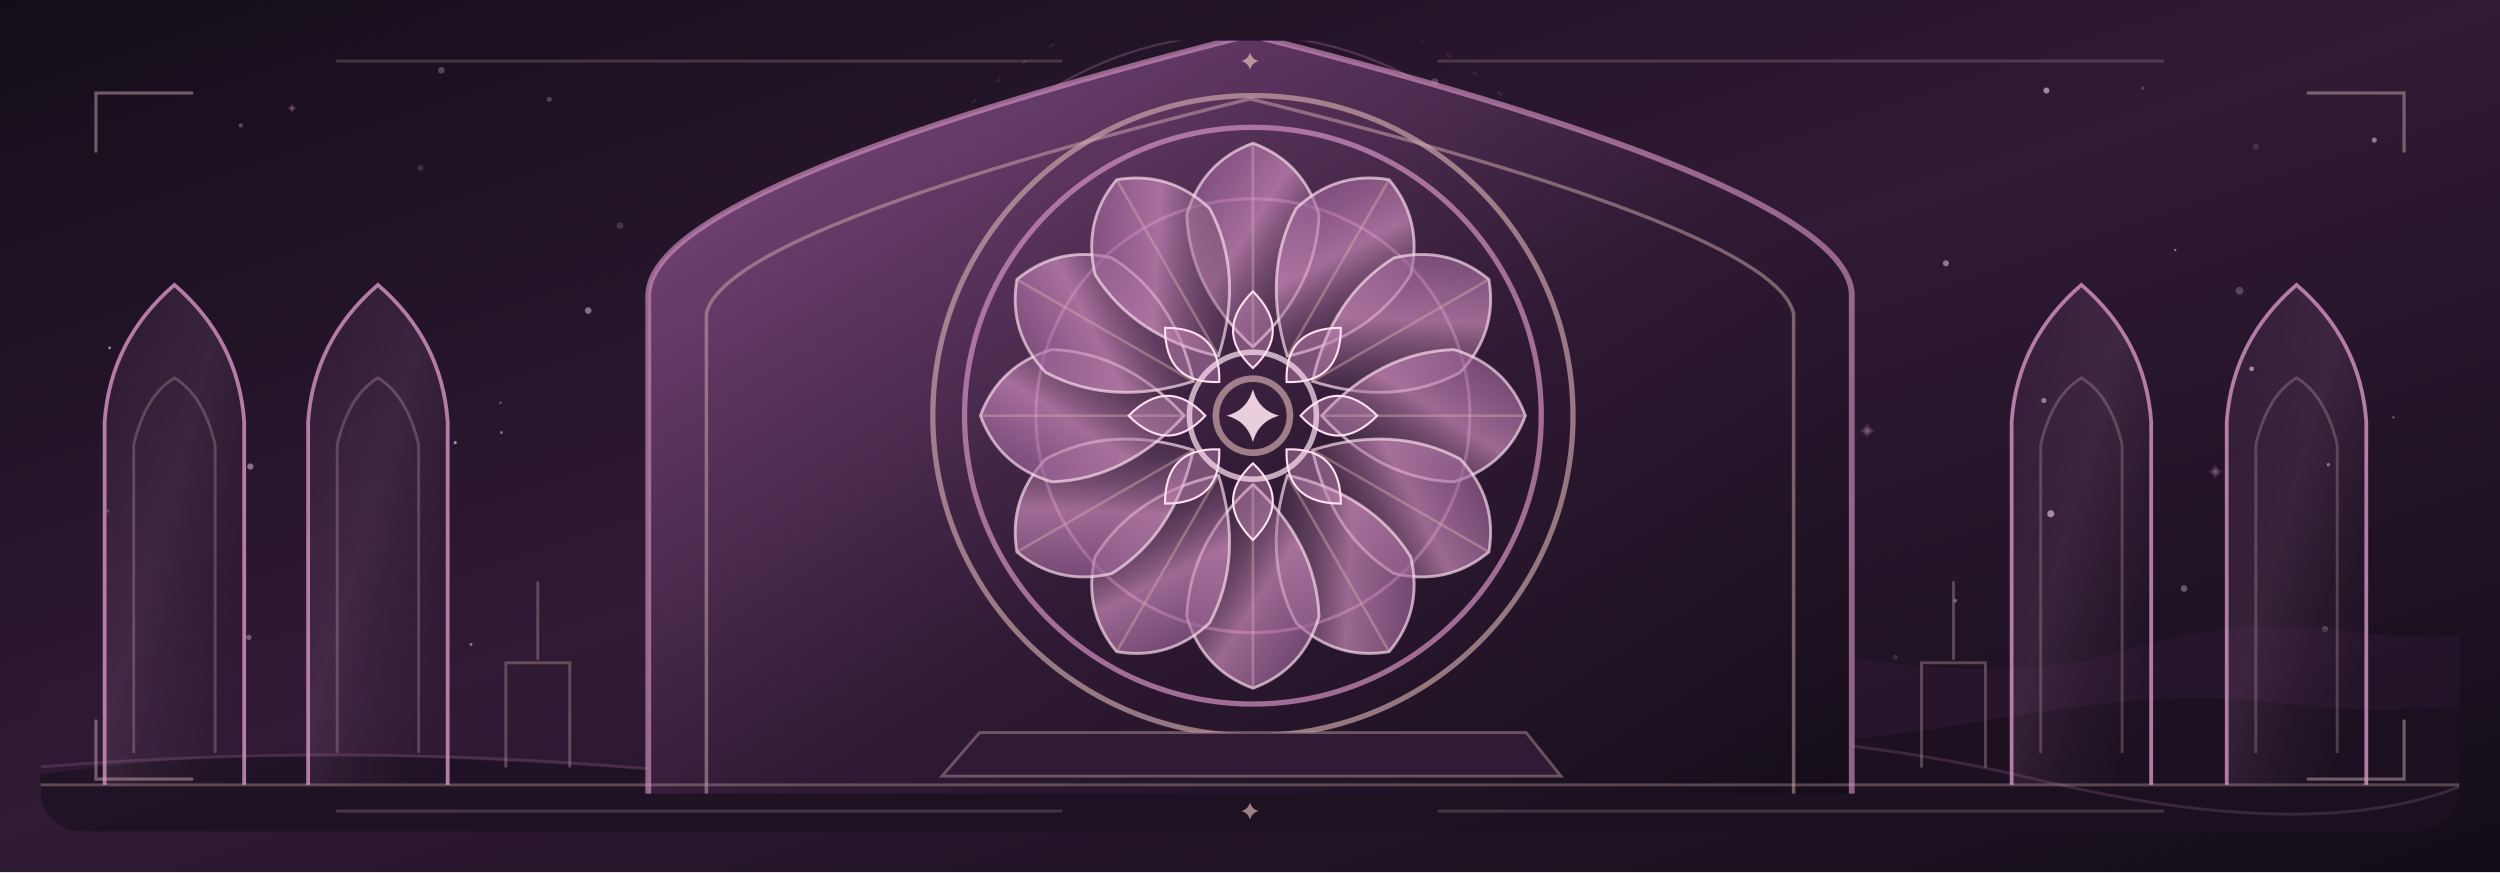
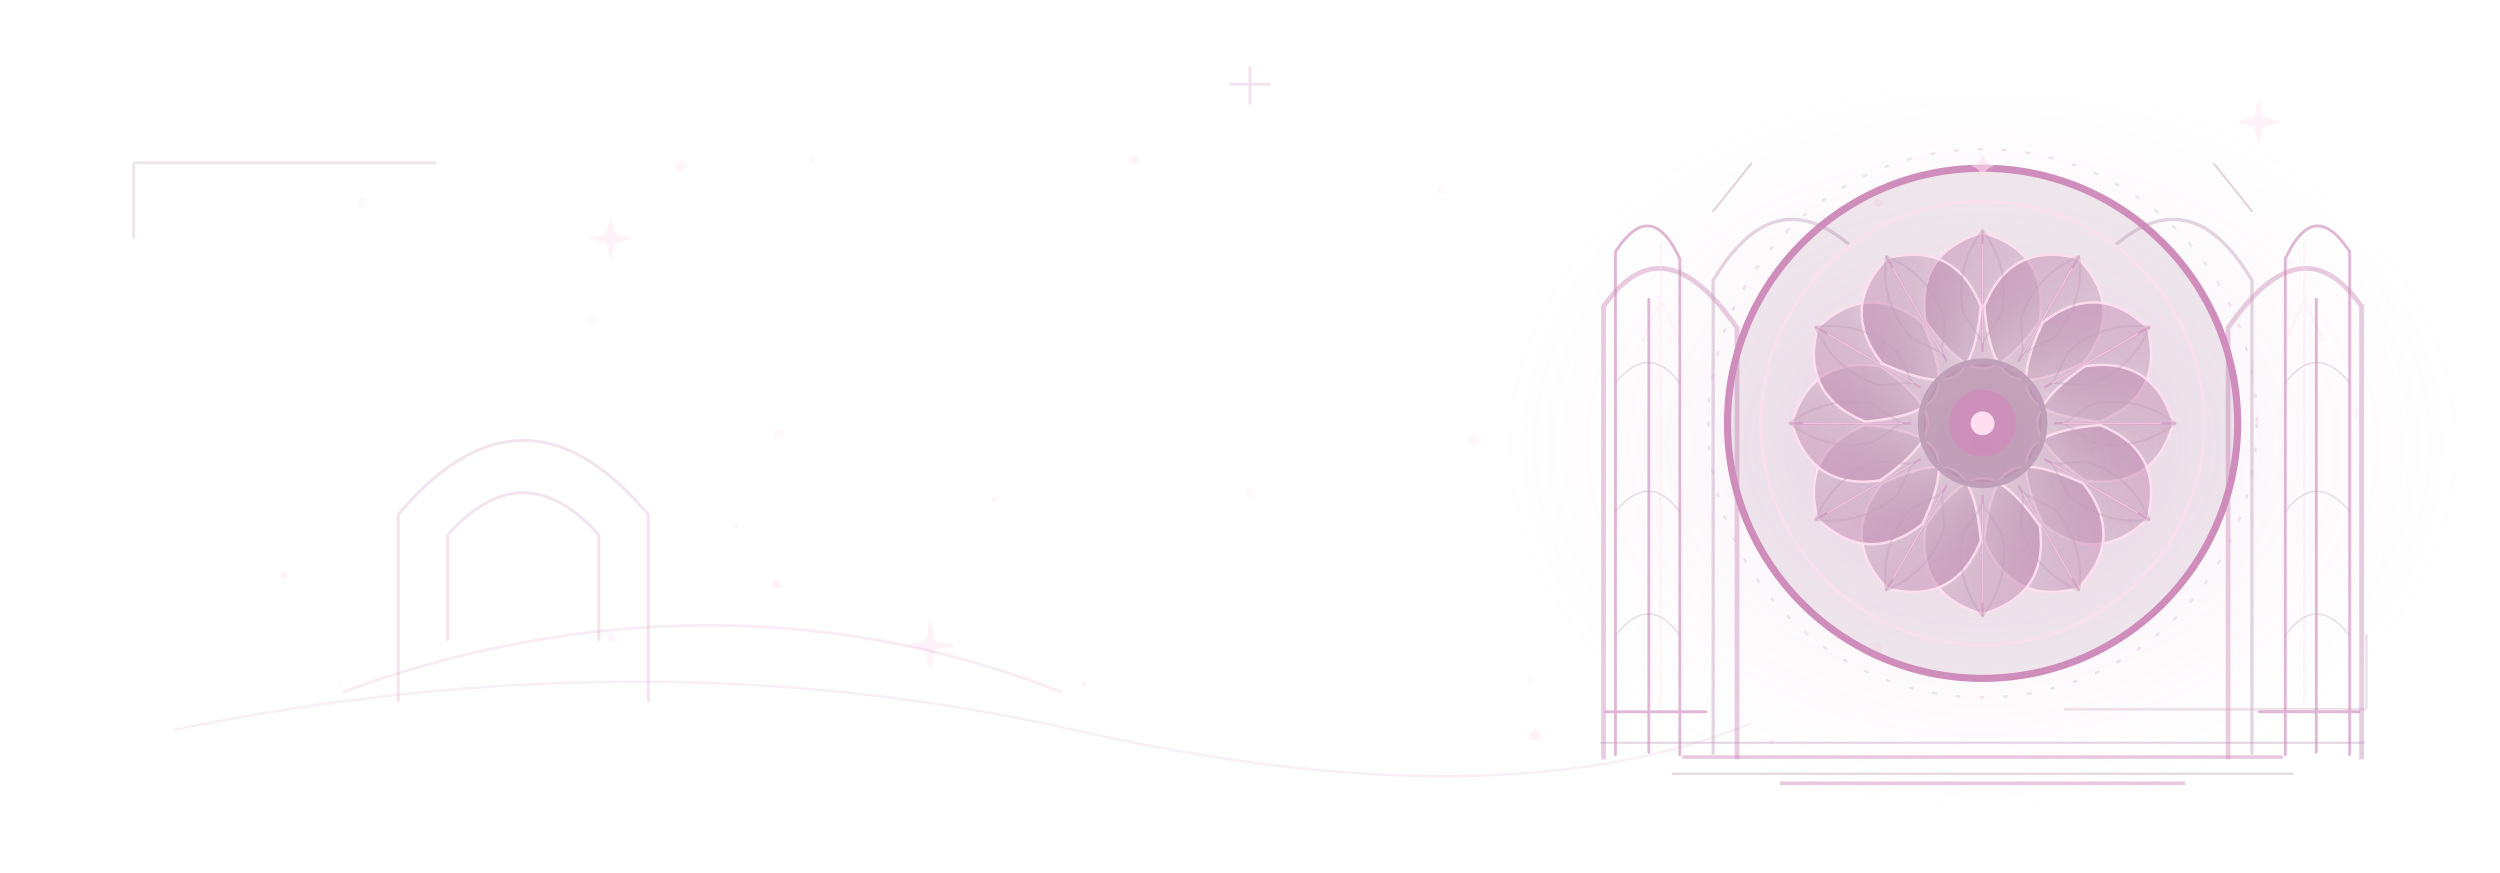
- <svg xmlns="http://www.w3.org/2000/svg" width="860" height="300" viewBox="0 0 860 300" role="img" aria-label="Arte vetorial: Catedral de Ônix">
+ <svg xmlns="http://www.w3.org/2000/svg" width="860" height="300" viewBox="0 0 860 300" role="img" aria-label="Arte vetorial Catedral de Ônix">
  <defs>
-     <style>:root{--ink:#d592c4;--light:#ffe1ef;--deep:#301a35;--base:#140d19;--ornament:#d2acac}</style>
-     <linearGradient id="bg" x1="0" y1="0" x2="0.95" y2="1">
-       <stop stop-color="#140d19" />
-       <stop offset=".50" stop-color="#301a35" />
-       <stop offset="1" stop-color="#140d19" />
+     <linearGradient id="metal" x1="0" y1="0" x2="1" y2="1">
+       <stop stop-color="#ffdfef" />
+       <stop offset=".42" stop-color="#cf8dbb" />
+       <stop offset="1" stop-color="#8b527a" />
+     </linearGradient>
+     <linearGradient id="wash" x1="0" y1="0" x2="1" y2="0">
+       <stop stop-color="#8b527a" stop-opacity=".02" />
+       <stop offset=".55" stop-color="#cf8dbb" stop-opacity=".12" />
+       <stop offset="1" stop-color="#cf8dbb" stop-opacity=".04" />
    </linearGradient>
    <radialGradient id="halo">
-       <stop stop-color="#d592c4" stop-opacity=".29" />
-       <stop offset=".5" stop-color="#834d84" stop-opacity=".13" />
-       <stop offset="1" stop-color="#d592c4" stop-opacity="0" />
+       <stop stop-color="#cf8dbb" stop-opacity=".25" />
+       <stop offset=".48" stop-color="#cf8dbb" stop-opacity=".075" />
+       <stop offset="1" stop-color="#cf8dbb" stop-opacity="0" />
    </radialGradient>
-     <linearGradient id="metal" x1="0" y1="0" x2="1" y2="1">
-       <stop stop-color="#ffe1ef" />
-       <stop offset=".36" stop-color="#d592c4" />
-       <stop offset=".68" stop-color="#ffe1ef" />
-       <stop offset="1" stop-color="#834d84" />
+     <linearGradient id="gold" x1="0" y1="0" x2="1" y2="1">
+       <stop stop-color="#ffdfef" />
+       <stop offset=".52" stop-color="#c0a0b9" />
+       <stop offset="1" stop-color="#8b527a" />
    </linearGradient>
-     <linearGradient id="shadow" x1="0" y1="0" x2="1" y2="1">
-       <stop stop-color="#834d84" />
-       <stop offset=".55" stop-color="#301a35" />
-       <stop offset="1" stop-color="#140d19" />
+     <linearGradient id="glass" x1="0" y1="0" x2="1" y2="1">
+       <stop stop-color="#cf8dbb" stop-opacity=".6" />
+       <stop offset=".75" stop-color="#8b527a" stop-opacity=".14" />
+       <stop offset="1" stop-color="#ffdfef" stop-opacity=".24" />
    </linearGradient>
-     <radialGradient id="shine">
-       <stop stop-color="#ffe1ef" />
-       <stop offset=".32" stop-color="#d592c4" stop-opacity=".66" />
-       <stop offset="1" stop-color="#d592c4" stop-opacity="0" />
-     </radialGradient>
-     <linearGradient id="glass" x1="0" y1="0" x2="1" y2="1">
-       <stop stop-color="#834d84" stop-opacity=".62" />
-       <stop offset=".45" stop-color="#d592c4" stop-opacity=".66" />
-       <stop offset="1" stop-color="#140d19" stop-opacity=".12" />
-     </linearGradient>
-     <linearGradient id="mist" x1="0" y1="0" x2="0" y2="1">
-       <stop stop-color="#d592c4" stop-opacity="0" />
-       <stop offset="1" stop-color="#ffe1ef" stop-opacity=".23" />
-     </linearGradient>
-     <clipPath id="clip">
-       <rect x="14" y="14" width="832" height="272" rx="14" />
-     </clipPath>
  </defs>
-   <rect width="860" height="300" fill="url(#bg)" />
-   <g clip-path="url(#clip)">
-     <circle cx="799.81" cy="216.43" r="1.1" fill="#ffe1ef" opacity="0.24" />
-     <circle cx="293.84" cy="181.18" r="1.17" fill="#ffe1ef" opacity="0.13" />
-     <circle cx="162.02" cy="221.68" r="0.51" fill="#ffe1ef" opacity="0.47" />
-     <circle cx="293.08" cy="165.95" r="1.22" fill="#ffe1ef" opacity="0.43" />
-     <circle cx="342.48" cy="93.88" r="0.99" fill="#ffe1ef" opacity="0.45" />
-     <circle cx="357.3" cy="126" r="0.91" fill="#ffe1ef" opacity="0.26" />
-     <circle cx="172.49" cy="148.79" r="0.5" fill="#ffe1ef" opacity="0.44" />
-     <circle cx="672.64" cy="206.66" r="0.64" fill="#ffe1ef" opacity="0.34" />
-     <circle cx="770.41" cy="100.03" r="1.34" fill="#ffe1ef" opacity="0.23" />
-     <circle cx="703.96" cy="31.14" r="1.03" fill="#ffe1ef" opacity="0.55" />
-     <circle cx="468.26" cy="163.09" r="1.27" fill="#ffe1ef" opacity="0.65" />
-     <circle cx="172.18" cy="138.56" r="0.44" fill="#ffe1ef" opacity="0.32" />
-     <circle cx="144.65" cy="57.74" r="0.99" fill="#ffe1ef" opacity="0.16" />
-     <circle cx="151.82" cy="24.18" r="1.17" fill="#ffe1ef" opacity="0.25" />
-     <circle cx="86.12" cy="160.49" r="1.08" fill="#ffe1ef" opacity="0.45" />
-     <circle cx="468.12" cy="141.21" r="1.08" fill="#ffe1ef" opacity="0.28" />
-     <circle cx="705.47" cy="176.73" r="1.22" fill="#ffe1ef" opacity="0.59" />
-     <circle cx="703.07" cy="137.77" r="0.9" fill="#ffe1ef" opacity="0.51" />
-     <circle cx="493.57" cy="28.23" r="1.27" fill="#ffe1ef" opacity="0.23" />
-     <circle cx="417.47" cy="122.88" r="0.49" fill="#ffe1ef" opacity="0.43" />
-     <circle cx="502.62" cy="203.32" r="0.98" fill="#ffe1ef" opacity="0.28" />
-     <circle cx="482.19" cy="235.9" r="1" fill="#ffe1ef" opacity="0.57" />
-     <circle cx="37.1" cy="175.78" r="0.6" fill="#ffe1ef" opacity="0.21" />
-     <circle cx="294.29" cy="61.66" r="0.48" fill="#ffe1ef" opacity="0.23" />
-     <circle cx="213.25" cy="77.62" r="1.16" fill="#ffe1ef" opacity="0.16" />
-     <circle cx="188.94" cy="34.19" r="0.88" fill="#ffe1ef" opacity="0.24" />
-     <circle cx="454.75" cy="75.02" r="0.59" fill="#ffe1ef" opacity="0.38" />
-     <circle cx="85.6" cy="219.27" r="0.93" fill="#ffe1ef" opacity="0.33" />
-     <circle cx="470.06" cy="233.25" r="0.87" fill="#ffe1ef" opacity="0.33" />
-     <circle cx="202.34" cy="106.83" r="1.14" fill="#ffe1ef" opacity="0.44" />
-     <circle cx="249.69" cy="222.37" r="0.53" fill="#ffe1ef" opacity="0.31" />
-     <circle cx="652" cy="226.08" r="0.84" fill="#ffe1ef" opacity="0.13" />
-     <circle cx="478.9" cy="117.24" r="0.43" fill="#ffe1ef" opacity="0.3" />
-     <circle cx="737.19" cy="30.35" r="0.57" fill="#ffe1ef" opacity="0.21" />
-     <circle cx="669.4" cy="90.57" r="1.05" fill="#ffe1ef" opacity="0.48" />
-     <circle cx="37.7" cy="119.66" r="0.51" fill="#ffe1ef" opacity="0.54" />
-     <circle cx="421.41" cy="104.17" r="1.17" fill="#ffe1ef" opacity="0.56" />
-     <circle cx="82.85" cy="43.15" r="0.71" fill="#ffe1ef" opacity="0.29" />
-     <circle cx="382.44" cy="117.32" r="1.32" fill="#ffe1ef" opacity="0.48" />
-     <circle cx="800.95" cy="159.88" r="0.62" fill="#ffe1ef" opacity="0.42" />
-     <circle cx="156.59" cy="152.27" r="0.54" fill="#ffe1ef" opacity="0.61" />
-     <circle cx="271.86" cy="221.44" r="0.61" fill="#ffe1ef" opacity="0.23" />
-     <circle cx="225.96" cy="205.66" r="1.19" fill="#ffe1ef" opacity="0.51" />
-     <circle cx="490.19" cy="54.51" r="0.63" fill="#ffe1ef" opacity="0.14" />
-     <circle cx="776.04" cy="50.54" r="1.08" fill="#ffe1ef" opacity="0.12" />
-     <circle cx="256.9" cy="156.52" r="0.57" fill="#ffe1ef" opacity="0.16" />
-     <circle cx="748.28" cy="86.02" r="0.41" fill="#ffe1ef" opacity="0.49" />
-     <circle cx="823.34" cy="143.58" r="0.43" fill="#ffe1ef" opacity="0.34" />
-     <circle cx="517.87" cy="76.57" r="0.8" fill="#ffe1ef" opacity="0.51" />
-     <circle cx="556.72" cy="207.39" r="1.3" fill="#ffe1ef" opacity="0.39" />
-     <circle cx="816.76" cy="48.2" r="0.89" fill="#ffe1ef" opacity="0.48" />
-     <circle cx="774.57" cy="126.87" r="0.81" fill="#ffe1ef" opacity="0.59" />
-     <circle cx="406.14" cy="34.88" r="0.83" fill="#ffe1ef" opacity="0.26" />
-     <circle cx="555.34" cy="204.04" r="0.44" fill="#ffe1ef" opacity="0.29" />
-     <circle cx="751.31" cy="202.46" r="1.14" fill="#ffe1ef" opacity="0.33" />
-     <path d="M762.06 159.47 Q762.67 161.69 764.85 162.25 Q762.67 162.81 762.06 165.03 Q761.45 162.81 759.28 162.25 Q761.45 161.69 762.06 159.47Z" fill="url(#shine)" opacity="0.45" />
-     <path d="M466.41 129.21 Q466.84 130.78 468.36 131.17 Q466.84 131.56 466.41 133.13 Q465.97 131.56 464.45 131.17 Q465.97 130.78 466.41 129.21Z" fill="url(#shine)" opacity="0.45" />
-     <path d="M100.47 35.36 Q100.88 36.85 102.34 37.22 Q100.88 37.6 100.47 39.09 Q100.06 37.6 98.61 37.22 Q100.06 36.85 100.47 35.36Z" fill="url(#shine)" opacity="0.45" />
-     <path d="M442.06 174.24 Q442.61 176.24 444.56 176.74 Q442.61 177.23 442.06 179.23 Q441.52 177.23 439.57 176.74 Q441.52 176.24 442.06 174.24Z" fill="url(#shine)" opacity="0.45" />
-     <path d="M642.34 145.24 Q642.99 147.59 645.27 148.17 Q642.99 148.76 642.34 151.11 Q641.7 148.76 639.41 148.17 Q641.7 147.59 642.34 145.24Z" fill="url(#shine)" opacity="0.45" />
-     <path d="M274.11 106.66 Q274.75 108.99 277.02 109.57 Q274.75 110.15 274.11 112.48 Q273.47 110.15 271.2 109.57 Q273.47 108.99 274.11 106.66Z" fill="url(#shine)" opacity="0.45" />
-     <path d="M312.68 137.39 Q313.19 139.23 314.98 139.69 Q313.19 140.15 312.68 141.98 Q312.18 140.15 310.39 139.69 Q312.18 139.23 312.68 137.39Z" fill="url(#shine)" opacity="0.45" />
-     <path d="M-10 244 C105 205 150 256 246 225 S412 235 486 216 S654 247 730 224 S820 235 880 208 V310 H-10Z" fill="#301a35" opacity=".44" />
-     <path d="M-10 270 C150 243 211 281 350 256 S550 271 676 249 S770 255 878 239V314H-10Z" fill="#140d19" opacity=".55" />
-     <path d="M0 265 Q120 254 239 266T475 260T700 268T860 264" fill="none" stroke="#d592c4" stroke-opacity=".18" stroke-width="1" />
-     <ellipse cx="427" cy="135" rx="154.98" ry="123" fill="url(#halo)" opacity=".6" />
-     <circle cx="427" cy="135" r="123" fill="none" stroke="#d592c4" stroke-width="0.75" stroke-opacity="0.25" />
-     <circle cx="427" cy="135" r="136" fill="none" stroke="#d592c4" stroke-width="0.8" stroke-opacity="0.12" stroke-dasharray="2 9" />
-     <path d="M223 273V101Q225 64 430 12Q635 64 637 101V273" fill="url(#shadow)" stroke="#d592c4" stroke-opacity=".64" stroke-width="2" />
-     <path d="M243 273V108Q249 79 430 34Q611 79 617 108V273" fill="none" stroke="#d2acac" stroke-opacity=".5" stroke-width="1.2" />
-     <g transform="translate(431 143) scale(0.91)">
-       <circle cx="0" cy="0" r="121" fill="none" stroke="#d2acac" stroke-width="2" stroke-opacity="0.65" />
-       <circle cx="0" cy="0" r="109" fill="none" stroke="#d592c4" stroke-width="2" stroke-opacity="0.7" />
-       <circle cx="0" cy="0" r="82" fill="none" stroke="#d592c4" stroke-width="1.2" stroke-opacity="0.55" />
-       <g transform="rotate(0)">
-         <path d="M0-26Q-24-48-25-76Q-19-96 0-103Q19-96 25-76Q24-48 0-26Z" fill="url(#glass)" stroke="#ffe1ef" stroke-opacity=".67" stroke-width="1.1" />
-         <path d="M0-26V-103" stroke="#d2acac" stroke-opacity=".44" />
+   <path d="M46 56h104M46 56v26M814 244h-104M814 244v-26" stroke="#c0a0b9" stroke-opacity=".27" stroke-width="1" />
+   <path d="M430 23v13m-7-7h14" stroke="#cf8dbb" stroke-opacity=".25" stroke-width="1" />
+   <circle cx="124.4" cy="69.6" r="1.5" fill="#ffdfef" opacity="0.20" />
+   <circle cx="495.4" cy="65.4" r="1.15" fill="#ffdfef" opacity="0.31" />
+   <circle cx="526.4" cy="233.9" r="1.15" fill="#ffdfef" opacity="0.15" />
+   <circle cx="528.0" cy="252.8" r="1.9" fill="#ffdfef" opacity="0.40" />
+   <circle cx="267.9" cy="149.2" r="1.9" fill="#ffdfef" opacity="0.19" />
+   <circle cx="279.2" cy="54.7" r="1.15" fill="#ffdfef" opacity="0.21" />
+   <circle cx="646.1" cy="69.8" r="1.5" fill="#ffdfef" opacity="0.27" />
+   <circle cx="342.1" cy="171.7" r="0.9" fill="#ffdfef" opacity="0.38" />
+   <circle cx="430.3" cy="169.9" r="1.9" fill="#ffdfef" opacity="0.18" />
+   <circle cx="372.8" cy="235.4" r="0.9" fill="#ffdfef" opacity="0.35" />
+   <circle cx="788.2" cy="90.2" r="1.15" fill="#ffdfef" opacity="0.20" />
+   <circle cx="609.4" cy="254.9" r="0.9" fill="#ffdfef" opacity="0.42" />
+   <circle cx="639.0" cy="180.8" r="1.5" fill="#ffdfef" opacity="0.14" />
+   <circle cx="810.7" cy="142.2" r="1.5" fill="#ffdfef" opacity="0.20" />
+   <circle cx="253.1" cy="181.0" r="0.9" fill="#ffdfef" opacity="0.18" />
+   <circle cx="203.8" cy="110.3" r="1.5" fill="#ffdfef" opacity="0.16" />
+   <circle cx="645.7" cy="222.9" r="1.9" fill="#ffdfef" opacity="0.19" />
+   <circle cx="267.0" cy="201.0" r="1.5" fill="#ffdfef" opacity="0.41" />
+   <circle cx="97.5" cy="197.9" r="1.15" fill="#ffdfef" opacity="0.36" />
+   <circle cx="506.7" cy="151.3" r="1.9" fill="#ffdfef" opacity="0.22" />
+   <circle cx="116.9" cy="234.8" r="0.9" fill="#ffdfef" opacity="0.19" />
+   <circle cx="234.2" cy="57.2" r="1.9" fill="#ffdfef" opacity="0.30" />
+   <circle cx="732.7" cy="179.4" r="0.9" fill="#ffdfef" opacity="0.34" />
+   <circle cx="683.8" cy="124.8" r="1.9" fill="#ffdfef" opacity="0.33" />
+   <circle cx="210.3" cy="219.4" r="1.5" fill="#ffdfef" opacity="0.32" />
+   <circle cx="390.3" cy="55.1" r="1.5" fill="#ffdfef" opacity="0.39" />
+   <path d="M210 74.4L211.5 80.5L217.6 82L211.5 83.5L210 89.6L208.5 83.5L202.4 82L208.5 80.5Z" fill="#ffdfef" opacity=".40" />
+   <path d="M320 213.4L321.7 220.3L328.6 222L321.7 223.7L320 230.6L318.3 223.7L311.4 222L318.3 220.3Z" fill="#ffdfef" opacity=".40" />
+   <path d="M777 34.0L778.6 40.4L785.0 42L778.6 43.6L777 50.0L775.4 43.6L769.0 42L775.4 40.4Z" fill="#ffdfef" opacity=".40" />
+   <path d="M118 238c82-30 168-31 247 0" stroke="#cf8dbb" stroke-opacity=".16" fill="none" />
+   <g data-hb-v86="ambient-detail" pointer-events="none">
+     <path d="M60 251Q223 218 369 251T602 249" stroke="#cf8dbb" stroke-opacity="0.14" stroke-width="0.85" stroke-linecap="round" stroke-linejoin="round" fill="none" />
+     <path d="M137 241V177Q180 126 223 177V241M154 220V184Q180 155 206 184V220" stroke="#cf8dbb" stroke-opacity="0.24" stroke-width="1" stroke-linecap="round" stroke-linejoin="round" fill="none" />
+   </g>
+   <g transform="translate(682 153) scale(0.82)">
+     <ellipse rx="201" ry="154" fill="url(#halo)" />
+     <path d="M-159 132V-58Q-134-94-103-49V132M159 132V-58Q134-94 103-49V132" stroke="#cf8dbb" fill="none" stroke-width="2" opacity=".45" />
+     <path d="M-113 130V-69Q-88-111-56-84M113 130V-69Q88-111 56-84" stroke="#c0a0b9" fill="none" stroke-width="1.4" opacity=".43" />
+     <circle cy="-9" r="107" fill="#8b527a" fill-opacity=".12" stroke="#cf8dbb" stroke-width="3" />
+     <circle cy="-9" r="93" fill="none" stroke="#ffdfef" opacity=".7" stroke-width="1.3" />
+     <g transform="translate(0,-9) rotate(0)">
+       <path d="M0-80Q28-72 24-43Q10-23 0-23Q-10-23-24-43Q-28-72 0-80Z" fill="url(#glass)" stroke="#ffdfef" stroke-width="1.05" opacity=".9" />
+       <path d="M0-81V-30" stroke="#cf8dbb" stroke-opacity=".55" />
+     </g>
+     <g transform="translate(0,-9) rotate(30)">
+       <path d="M0-80Q28-72 24-43Q10-23 0-23Q-10-23-24-43Q-28-72 0-80Z" fill="url(#glass)" stroke="#ffdfef" stroke-width="1.05" opacity=".9" />
+       <path d="M0-81V-30" stroke="#cf8dbb" stroke-opacity=".55" />
+     </g>
+     <g transform="translate(0,-9) rotate(60)">
+       <path d="M0-80Q28-72 24-43Q10-23 0-23Q-10-23-24-43Q-28-72 0-80Z" fill="url(#glass)" stroke="#ffdfef" stroke-width="1.05" opacity=".9" />
+       <path d="M0-81V-30" stroke="#cf8dbb" stroke-opacity=".55" />
+     </g>
+     <g transform="translate(0,-9) rotate(90)">
+       <path d="M0-80Q28-72 24-43Q10-23 0-23Q-10-23-24-43Q-28-72 0-80Z" fill="url(#glass)" stroke="#ffdfef" stroke-width="1.05" opacity=".9" />
+       <path d="M0-81V-30" stroke="#cf8dbb" stroke-opacity=".55" />
+     </g>
+     <g transform="translate(0,-9) rotate(120)">
+       <path d="M0-80Q28-72 24-43Q10-23 0-23Q-10-23-24-43Q-28-72 0-80Z" fill="url(#glass)" stroke="#ffdfef" stroke-width="1.05" opacity=".9" />
+       <path d="M0-81V-30" stroke="#cf8dbb" stroke-opacity=".55" />
+     </g>
+     <g transform="translate(0,-9) rotate(150)">
+       <path d="M0-80Q28-72 24-43Q10-23 0-23Q-10-23-24-43Q-28-72 0-80Z" fill="url(#glass)" stroke="#ffdfef" stroke-width="1.05" opacity=".9" />
+       <path d="M0-81V-30" stroke="#cf8dbb" stroke-opacity=".55" />
+     </g>
+     <g transform="translate(0,-9) rotate(180)">
+       <path d="M0-80Q28-72 24-43Q10-23 0-23Q-10-23-24-43Q-28-72 0-80Z" fill="url(#glass)" stroke="#ffdfef" stroke-width="1.05" opacity=".9" />
+       <path d="M0-81V-30" stroke="#cf8dbb" stroke-opacity=".55" />
+     </g>
+     <g transform="translate(0,-9) rotate(210)">
+       <path d="M0-80Q28-72 24-43Q10-23 0-23Q-10-23-24-43Q-28-72 0-80Z" fill="url(#glass)" stroke="#ffdfef" stroke-width="1.05" opacity=".9" />
+       <path d="M0-81V-30" stroke="#cf8dbb" stroke-opacity=".55" />
+     </g>
+     <g transform="translate(0,-9) rotate(240)">
+       <path d="M0-80Q28-72 24-43Q10-23 0-23Q-10-23-24-43Q-28-72 0-80Z" fill="url(#glass)" stroke="#ffdfef" stroke-width="1.05" opacity=".9" />
+       <path d="M0-81V-30" stroke="#cf8dbb" stroke-opacity=".55" />
+     </g>
+     <g transform="translate(0,-9) rotate(270)">
+       <path d="M0-80Q28-72 24-43Q10-23 0-23Q-10-23-24-43Q-28-72 0-80Z" fill="url(#glass)" stroke="#ffdfef" stroke-width="1.05" opacity=".9" />
+       <path d="M0-81V-30" stroke="#cf8dbb" stroke-opacity=".55" />
+     </g>
+     <g transform="translate(0,-9) rotate(300)">
+       <path d="M0-80Q28-72 24-43Q10-23 0-23Q-10-23-24-43Q-28-72 0-80Z" fill="url(#glass)" stroke="#ffdfef" stroke-width="1.05" opacity=".9" />
+       <path d="M0-81V-30" stroke="#cf8dbb" stroke-opacity=".55" />
+     </g>
+     <g transform="translate(0,-9) rotate(330)">
+       <path d="M0-80Q28-72 24-43Q10-23 0-23Q-10-23-24-43Q-28-72 0-80Z" fill="url(#glass)" stroke="#ffdfef" stroke-width="1.05" opacity=".9" />
+       <path d="M0-81V-30" stroke="#cf8dbb" stroke-opacity=".55" />
+     </g>
+     <circle cy="-9" r="26" stroke="#c0a0b9" fill="#8b527a" fill-opacity=".40" stroke-width="2.4" />
+     <circle cy="-9" r="14" fill="#cf8dbb" opacity=".85" />
+     <circle cy="-9" r="5" fill="#ffdfef" />
+     <path d="M-126 131H126M-85 142H85" stroke="#cf8dbb" opacity=".48" stroke-width="1.5" />
+     <path d="M-135 -85v196m-8-154 8-18 8 18" stroke="#ffdfef" opacity=".3" fill="none" />
+     <path d="M135 -85v196m-8-154 8-18 8 18" stroke="#ffdfef" opacity=".3" fill="none" />
+     <g data-hb-v86="fine-detail" pointer-events="none">
+       <g transform="scale(-1 1)">
+         <path d="M127 130V-78Q139-104 154-81V130M140 129V-61M116 112H158" stroke="#cf8dbb" stroke-opacity="0.63" stroke-width="1.2" stroke-linecap="round" stroke-linejoin="round" fill="none" />
+         <path d="M127-26Q140-43 154-26M127 28Q140 11 154 28M127 80Q140 62 154 80" stroke="#c0a0b9" stroke-opacity="0.34" stroke-width="0.65" stroke-linecap="round" stroke-linejoin="round" fill="none" />
      </g>
-       <g transform="rotate(30)">
-         <path d="M0-26Q-24-48-25-76Q-19-96 0-103Q19-96 25-76Q24-48 0-26Z" fill="url(#glass)" stroke="#ffe1ef" stroke-opacity=".67" stroke-width="1.1" />
-         <path d="M0-26V-103" stroke="#d2acac" stroke-opacity=".44" />
+       <g transform="scale(1 1)">
+         <path d="M127 130V-78Q139-104 154-81V130M140 129V-61M116 112H158" stroke="#cf8dbb" stroke-opacity="0.63" stroke-width="1.2" stroke-linecap="round" stroke-linejoin="round" fill="none" />
+         <path d="M127-26Q140-43 154-26M127 28Q140 11 154 28M127 80Q140 62 154 80" stroke="#c0a0b9" stroke-opacity="0.34" stroke-width="0.65" stroke-linecap="round" stroke-linejoin="round" fill="none" />
      </g>
-       <g transform="rotate(60)">
-         <path d="M0-26Q-24-48-25-76Q-19-96 0-103Q19-96 25-76Q24-48 0-26Z" fill="url(#glass)" stroke="#ffe1ef" stroke-opacity=".67" stroke-width="1.1" />
-         <path d="M0-26V-103" stroke="#d2acac" stroke-opacity=".44" />
+       <g transform="translate(0 -9) rotate(0)">
+         <path d="M0-81Q12-65 8-46L0-34L-8-46Q-12-65 0-81" stroke="#c0a0b9" stroke-opacity="0.36" stroke-width="0.9" stroke-linecap="round" stroke-linejoin="round" fill="none" />
+         <path d="M0-75V-34" stroke="#ffdfef" stroke-opacity="0.56" stroke-width="0.65" stroke-linecap="round" stroke-linejoin="round" fill="none" />
      </g>
-       <g transform="rotate(90)">
-         <path d="M0-26Q-24-48-25-76Q-19-96 0-103Q19-96 25-76Q24-48 0-26Z" fill="url(#glass)" stroke="#ffe1ef" stroke-opacity=".67" stroke-width="1.1" />
-         <path d="M0-26V-103" stroke="#d2acac" stroke-opacity=".44" />
+       <g transform="translate(0 -9) rotate(30)">
+         <path d="M0-81Q12-65 8-46L0-34L-8-46Q-12-65 0-81" stroke="#c0a0b9" stroke-opacity="0.36" stroke-width="0.9" stroke-linecap="round" stroke-linejoin="round" fill="none" />
+         <path d="M0-75V-34" stroke="#ffdfef" stroke-opacity="0.56" stroke-width="0.65" stroke-linecap="round" stroke-linejoin="round" fill="none" />
      </g>
-       <g transform="rotate(120)">
-         <path d="M0-26Q-24-48-25-76Q-19-96 0-103Q19-96 25-76Q24-48 0-26Z" fill="url(#glass)" stroke="#ffe1ef" stroke-opacity=".67" stroke-width="1.1" />
-         <path d="M0-26V-103" stroke="#d2acac" stroke-opacity=".44" />
+       <g transform="translate(0 -9) rotate(60)">
+         <path d="M0-81Q12-65 8-46L0-34L-8-46Q-12-65 0-81" stroke="#c0a0b9" stroke-opacity="0.36" stroke-width="0.9" stroke-linecap="round" stroke-linejoin="round" fill="none" />
+         <path d="M0-75V-34" stroke="#ffdfef" stroke-opacity="0.56" stroke-width="0.65" stroke-linecap="round" stroke-linejoin="round" fill="none" />
      </g>
-       <g transform="rotate(150)">
-         <path d="M0-26Q-24-48-25-76Q-19-96 0-103Q19-96 25-76Q24-48 0-26Z" fill="url(#glass)" stroke="#ffe1ef" stroke-opacity=".67" stroke-width="1.1" />
-         <path d="M0-26V-103" stroke="#d2acac" stroke-opacity=".44" />
+       <g transform="translate(0 -9) rotate(90)">
+         <path d="M0-81Q12-65 8-46L0-34L-8-46Q-12-65 0-81" stroke="#c0a0b9" stroke-opacity="0.36" stroke-width="0.9" stroke-linecap="round" stroke-linejoin="round" fill="none" />
+         <path d="M0-75V-34" stroke="#ffdfef" stroke-opacity="0.56" stroke-width="0.65" stroke-linecap="round" stroke-linejoin="round" fill="none" />
      </g>
-       <g transform="rotate(180)">
-         <path d="M0-26Q-24-48-25-76Q-19-96 0-103Q19-96 25-76Q24-48 0-26Z" fill="url(#glass)" stroke="#ffe1ef" stroke-opacity=".67" stroke-width="1.1" />
-         <path d="M0-26V-103" stroke="#d2acac" stroke-opacity=".44" />
+       <g transform="translate(0 -9) rotate(120)">
+         <path d="M0-81Q12-65 8-46L0-34L-8-46Q-12-65 0-81" stroke="#c0a0b9" stroke-opacity="0.36" stroke-width="0.9" stroke-linecap="round" stroke-linejoin="round" fill="none" />
+         <path d="M0-75V-34" stroke="#ffdfef" stroke-opacity="0.56" stroke-width="0.65" stroke-linecap="round" stroke-linejoin="round" fill="none" />
      </g>
-       <g transform="rotate(210)">
-         <path d="M0-26Q-24-48-25-76Q-19-96 0-103Q19-96 25-76Q24-48 0-26Z" fill="url(#glass)" stroke="#ffe1ef" stroke-opacity=".67" stroke-width="1.1" />
-         <path d="M0-26V-103" stroke="#d2acac" stroke-opacity=".44" />
+       <g transform="translate(0 -9) rotate(150)">
+         <path d="M0-81Q12-65 8-46L0-34L-8-46Q-12-65 0-81" stroke="#c0a0b9" stroke-opacity="0.36" stroke-width="0.9" stroke-linecap="round" stroke-linejoin="round" fill="none" />
+         <path d="M0-75V-34" stroke="#ffdfef" stroke-opacity="0.56" stroke-width="0.65" stroke-linecap="round" stroke-linejoin="round" fill="none" />
      </g>
-       <g transform="rotate(240)">
-         <path d="M0-26Q-24-48-25-76Q-19-96 0-103Q19-96 25-76Q24-48 0-26Z" fill="url(#glass)" stroke="#ffe1ef" stroke-opacity=".67" stroke-width="1.1" />
-         <path d="M0-26V-103" stroke="#d2acac" stroke-opacity=".44" />
+       <g transform="translate(0 -9) rotate(180)">
+         <path d="M0-81Q12-65 8-46L0-34L-8-46Q-12-65 0-81" stroke="#c0a0b9" stroke-opacity="0.36" stroke-width="0.9" stroke-linecap="round" stroke-linejoin="round" fill="none" />
+         <path d="M0-75V-34" stroke="#ffdfef" stroke-opacity="0.56" stroke-width="0.65" stroke-linecap="round" stroke-linejoin="round" fill="none" />
      </g>
-       <g transform="rotate(270)">
-         <path d="M0-26Q-24-48-25-76Q-19-96 0-103Q19-96 25-76Q24-48 0-26Z" fill="url(#glass)" stroke="#ffe1ef" stroke-opacity=".67" stroke-width="1.1" />
-         <path d="M0-26V-103" stroke="#d2acac" stroke-opacity=".44" />
+       <g transform="translate(0 -9) rotate(210)">
+         <path d="M0-81Q12-65 8-46L0-34L-8-46Q-12-65 0-81" stroke="#c0a0b9" stroke-opacity="0.36" stroke-width="0.9" stroke-linecap="round" stroke-linejoin="round" fill="none" />
+         <path d="M0-75V-34" stroke="#ffdfef" stroke-opacity="0.56" stroke-width="0.65" stroke-linecap="round" stroke-linejoin="round" fill="none" />
      </g>
-       <g transform="rotate(300)">
-         <path d="M0-26Q-24-48-25-76Q-19-96 0-103Q19-96 25-76Q24-48 0-26Z" fill="url(#glass)" stroke="#ffe1ef" stroke-opacity=".67" stroke-width="1.1" />
-         <path d="M0-26V-103" stroke="#d2acac" stroke-opacity=".44" />
+       <g transform="translate(0 -9) rotate(240)">
+         <path d="M0-81Q12-65 8-46L0-34L-8-46Q-12-65 0-81" stroke="#c0a0b9" stroke-opacity="0.36" stroke-width="0.9" stroke-linecap="round" stroke-linejoin="round" fill="none" />
+         <path d="M0-75V-34" stroke="#ffdfef" stroke-opacity="0.56" stroke-width="0.65" stroke-linecap="round" stroke-linejoin="round" fill="none" />
      </g>
-       <g transform="rotate(330)">
-         <path d="M0-26Q-24-48-25-76Q-19-96 0-103Q19-96 25-76Q24-48 0-26Z" fill="url(#glass)" stroke="#ffe1ef" stroke-opacity=".67" stroke-width="1.1" />
-         <path d="M0-26V-103" stroke="#d2acac" stroke-opacity=".44" />
+       <g transform="translate(0 -9) rotate(270)">
+         <path d="M0-81Q12-65 8-46L0-34L-8-46Q-12-65 0-81" stroke="#c0a0b9" stroke-opacity="0.36" stroke-width="0.9" stroke-linecap="round" stroke-linejoin="round" fill="none" />
+         <path d="M0-75V-34" stroke="#ffdfef" stroke-opacity="0.56" stroke-width="0.65" stroke-linecap="round" stroke-linejoin="round" fill="none" />
      </g>
-       <g transform="rotate(0)">
-         <path d="M0-18Q-15-32 0-47Q15-32 0-18Z" fill="#d592c4" fill-opacity=".43" stroke="#ffe1ef" stroke-width=".8" />
+       <g transform="translate(0 -9) rotate(300)">
+         <path d="M0-81Q12-65 8-46L0-34L-8-46Q-12-65 0-81" stroke="#c0a0b9" stroke-opacity="0.36" stroke-width="0.9" stroke-linecap="round" stroke-linejoin="round" fill="none" />
+         <path d="M0-75V-34" stroke="#ffdfef" stroke-opacity="0.56" stroke-width="0.65" stroke-linecap="round" stroke-linejoin="round" fill="none" />
      </g>
-       <g transform="rotate(45)">
-         <path d="M0-18Q-15-32 0-47Q15-32 0-18Z" fill="#d592c4" fill-opacity=".43" stroke="#ffe1ef" stroke-width=".8" />
+       <g transform="translate(0 -9) rotate(330)">
+         <path d="M0-81Q12-65 8-46L0-34L-8-46Q-12-65 0-81" stroke="#c0a0b9" stroke-opacity="0.36" stroke-width="0.9" stroke-linecap="round" stroke-linejoin="round" fill="none" />
+         <path d="M0-75V-34" stroke="#ffdfef" stroke-opacity="0.56" stroke-width="0.65" stroke-linecap="round" stroke-linejoin="round" fill="none" />
      </g>
-       <g transform="rotate(90)">
-         <path d="M0-18Q-15-32 0-47Q15-32 0-18Z" fill="#d592c4" fill-opacity=".43" stroke="#ffe1ef" stroke-width=".8" />
-       </g>
-       <g transform="rotate(135)">
-         <path d="M0-18Q-15-32 0-47Q15-32 0-18Z" fill="#d592c4" fill-opacity=".43" stroke="#ffe1ef" stroke-width=".8" />
-       </g>
-       <g transform="rotate(180)">
-         <path d="M0-18Q-15-32 0-47Q15-32 0-18Z" fill="#d592c4" fill-opacity=".43" stroke="#ffe1ef" stroke-width=".8" />
-       </g>
-       <g transform="rotate(225)">
-         <path d="M0-18Q-15-32 0-47Q15-32 0-18Z" fill="#d592c4" fill-opacity=".43" stroke="#ffe1ef" stroke-width=".8" />
-       </g>
-       <g transform="rotate(270)">
-         <path d="M0-18Q-15-32 0-47Q15-32 0-18Z" fill="#d592c4" fill-opacity=".43" stroke="#ffe1ef" stroke-width=".8" />
-       </g>
-       <g transform="rotate(315)">
-         <path d="M0-18Q-15-32 0-47Q15-32 0-18Z" fill="#d592c4" fill-opacity=".43" stroke="#ffe1ef" stroke-width=".8" />
-       </g>
-       <circle cx="0" cy="0" r="24" fill="none" stroke="#ffe1ef" stroke-width="2.1" stroke-opacity="0.72" />
-       <circle cx="0" cy="0" r="14" fill="none" stroke="#d2acac" stroke-width="2.5" stroke-opacity="0.68" />
-       <path d="M0 -10 Q2.2 -2 10 0 Q2.2 2 0 10 Q-2.2 2 -10 0 Q-2.2 -2 0 -10Z" fill="#ffe1ef" opacity="0.9" />
+       <circle cx="0.00" cy="-9.00" r="115.00" fill="none" stroke="#cf8dbb" stroke-opacity="0.23" stroke-width="1" stroke-dasharray="2 8" />
+       <path d="M-160 125H160M-130 138H130M-113-98L-97-118M113-98L97-118" stroke="#c0a0b9" stroke-opacity="0.45" stroke-width="0.85" stroke-linecap="round" stroke-linejoin="round" fill="none" />
+       <path d="M0.0 -122.0Q1.0 -118.0 5.0 -117.0Q1.0 -116.0 0.0 -112.0Q-1.0 -116.0 -5.0 -117.0Q-1.0 -118.0 0.0 -122.0Z" fill="#ffdfef" opacity="0.6" />
    </g>
-     <path d="M0 270H860" stroke="#d2acac" stroke-opacity=".35" />
-     <path d="M36 270V145Q38 117 60 98Q82 117 84 145V270" fill="url(#glass)" fill-opacity=".24" stroke="#d592c4" stroke-width="1.3" opacity=".82" />
-     <path d="M46 259V153Q50 136 60 130Q70 136 74 153V259" fill="none" stroke="#d2acac" stroke-opacity=".28" />
-     <path d="M106 270V145Q108 117 130 98Q152 117 154 145V270" fill="url(#glass)" fill-opacity=".24" stroke="#d592c4" stroke-width="1.3" opacity=".82" />
-     <path d="M116 259V153Q120 136 130 130Q140 136 144 153V259" fill="none" stroke="#d2acac" stroke-opacity=".28" />
-     <path d="M692 270V145Q694 117 716 98Q738 117 740 145V270" fill="url(#glass)" fill-opacity=".24" stroke="#d592c4" stroke-width="1.3" opacity=".82" />
-     <path d="M702 259V153Q706 136 716 130Q726 136 730 153V259" fill="none" stroke="#d2acac" stroke-opacity=".28" />
-     <path d="M766 270V145Q768 117 790 98Q812 117 814 145V270" fill="url(#glass)" fill-opacity=".24" stroke="#d592c4" stroke-width="1.3" opacity=".82" />
-     <path d="M776 259V153Q780 136 790 130Q800 136 804 153V259" fill="none" stroke="#d2acac" stroke-opacity=".28" />
-     <path d="M174 264v-36h22v36M185 227V200" stroke="#d2acac" stroke-opacity=".34" fill="none" />
-     <path d="M661 264v-36h22v36M672 227V200" stroke="#d2acac" stroke-opacity=".34" fill="none" />
-     <path d="M324 267H537l-12-15H337Z" fill="#301a35" stroke="#d2acac" stroke-opacity=".4" />
-     <g fill="none" stroke="#d2acac" stroke-opacity=".47" stroke-linecap="round">
-       <rect x="13" y="13" width="834" height="274" rx="15" stroke-width="1.1" />
-       <path d="M33 52V32H66M827 52V32H794M33 248v20h33M827 248v20h-33" stroke-width="1.1" />
-       <path d="M116 21H365m130 0h249M116 279h249m130 0h249" stroke-opacity=".23" />
-     </g>
-     <path d="M430 18 Q430.66 20.4 433 21 Q430.66 21.6 430 24 Q429.34 21.6 427 21 Q429.34 20.4 430 18Z" fill="#d2acac" opacity="0.8" />
-     <path d="M430 276 Q430.66 278.4 433 279 Q430.66 279.6 430 282 Q429.34 279.6 427 279 Q429.34 278.4 430 276Z" fill="#d2acac" opacity="0.7" />
  </g>
</svg>
